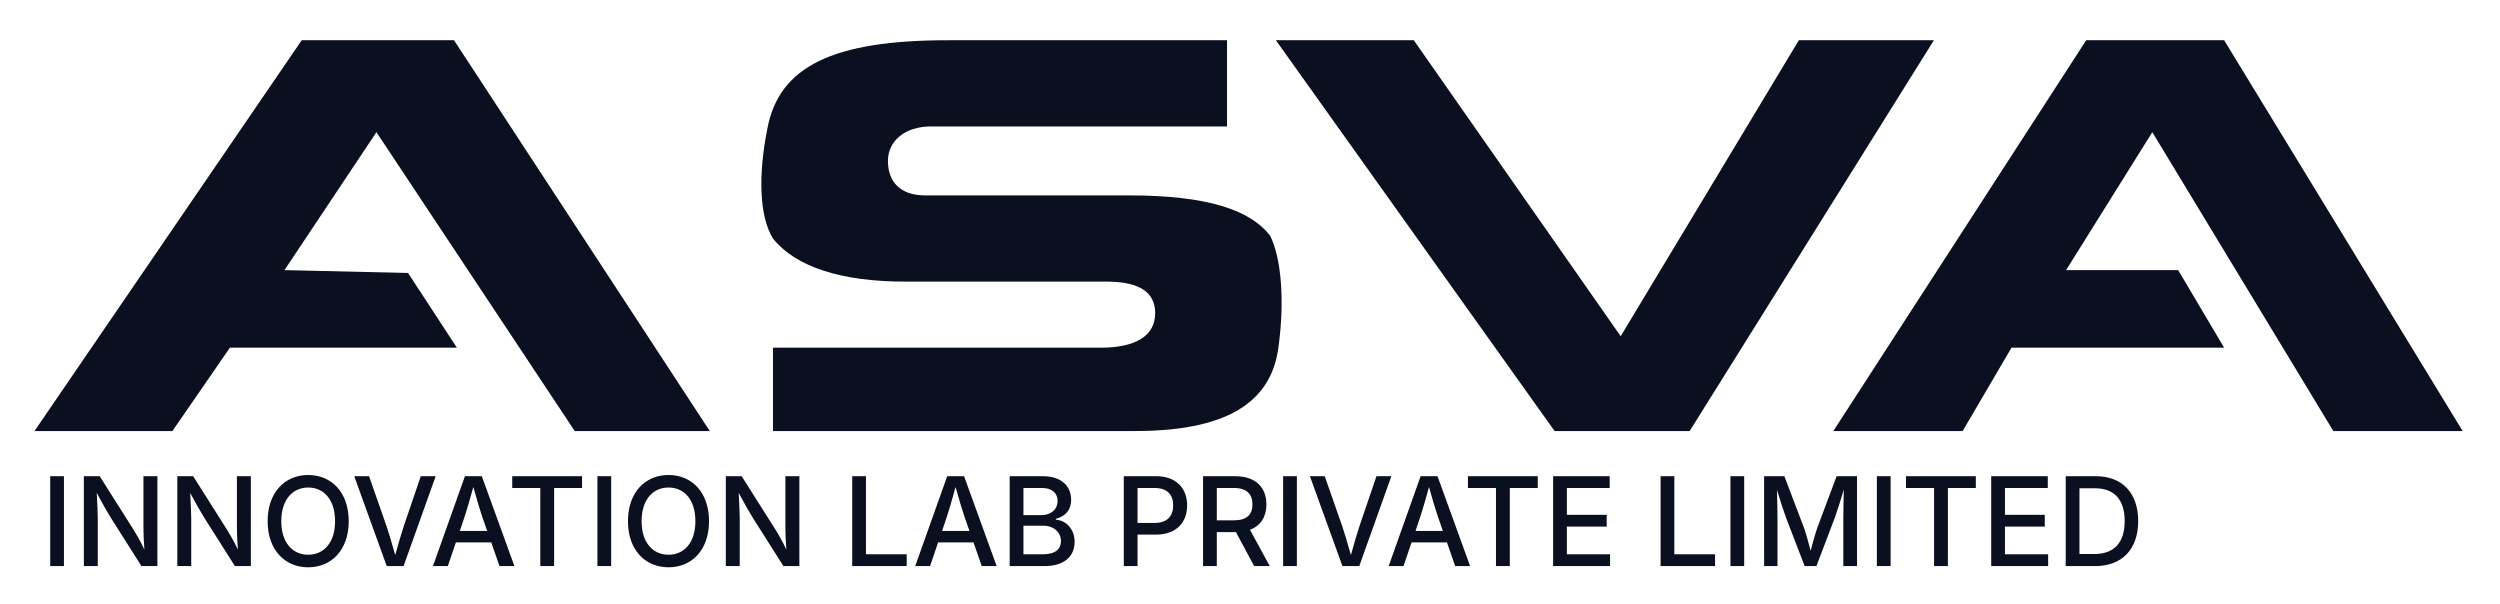
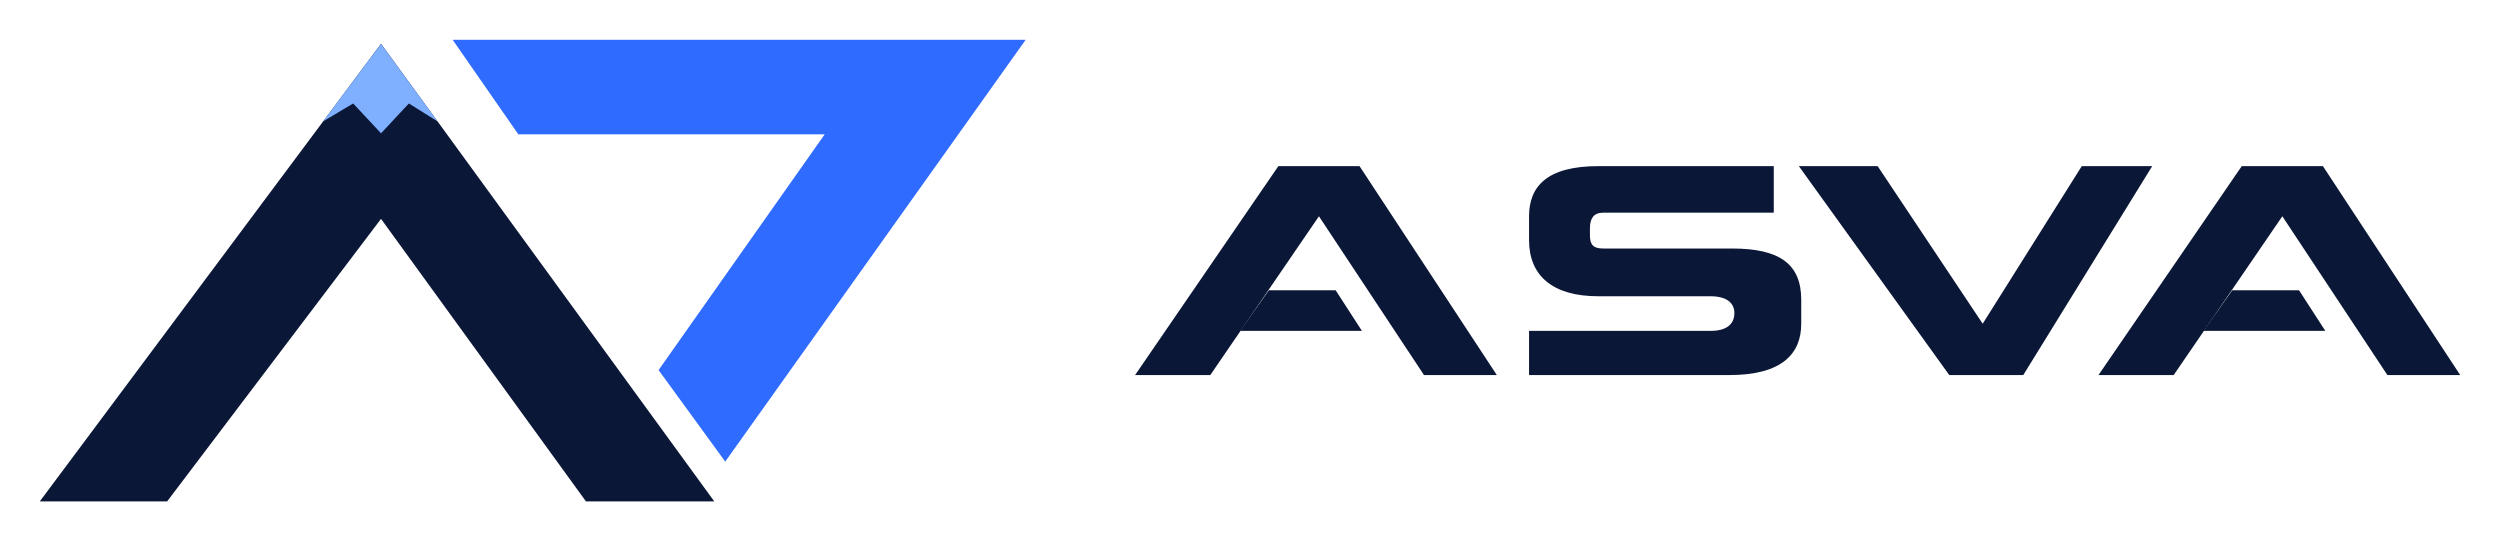
- <svg xmlns="http://www.w3.org/2000/svg" viewBox="205 365 870 210" role="img" aria-label="Asva Innovation Lab Private Limited">
-   <g fill="#0B1020">
-     <polygon points="217,515 310,379 363,379 452,515 405,515 336,411 304,459 347,460 364,486 285,486 265,515" />
-     <path d="M632,379 H535 C495,379 476,388 472,410 C469,425 469,440 474,448 C482,458 498,463 520,463 H590 C602,463 607,467 607,474 C607,482 600,486 588,486 H474 V515 H600 C635,515 648,503 650,485 C652,470 651,455 647,447 C640,438 625,433 598,433 H527 C518,433 514,428 514,421 C514,414 520,409 529,409 H632 Z" />
-     <polygon points="649,379 697,379 769,482 831,379 878,379 793,515 746,515" />
-     <polygon points="843,515 931,379 979,379 1062,515 1017,515 954,411 924,459 963,459 979,486 905,486 888,515" />
-     <text x="219" y="562" textLength="843" lengthAdjust="spacingAndGlyphs" font-family="Inter, Segoe UI, Arial, sans-serif" font-size="43" font-weight="500">INNOVATION LAB PRIVATE LIMITED</text>
+ <svg xmlns="http://www.w3.org/2000/svg" viewBox="239 208 2513 544">
+   <polygon fill="#0B1736" points="279,712 622,252 957,712 828,712 622,428 407,712" />
+   <polygon fill="#7FB0FF" points="622,252 678.8,330 650,312 622,342 594,312 563.8,330" />
+   <polygon fill="#2F6BFF" points="694,248 1270,248 968,672 901,580 1068,343 760,343" />
+   <g transform="translate(1380 375) scale(1.2) translate(-280 -488)">
+     <g fill="#0B1736">
+       <path d="M280 663 L400 488 L468 488 L583 663 L522 663 L434 530 L343 663 Z" />
+       <path d="M392 592 L448 592 L470 626 L368 626 Z" />
+       <path d="M815 488 H668 C625 488 610 505 610 530 V550 C610 580 630 597 668 597 H762 C776 597 782 603 782 611 C782 620 776 626 762 626 H610 V663 H778 C822 663 838 645 838 620 V600 C838 570 820 557 780 557 H672 C664 557 661 554 661 546 V540 C661 532 664 527 672 527 H815 Z" />
+       <path d="M836 488 L902 488 L990 620 L1073 488 L1132 488 L1024 663 L962 663 Z" />
+       <path transform="translate(807 0)" d="M280 663 L400 488 L468 488 L583 663 L522 663 L434 530 L343 663 Z" />
+       <path transform="translate(807 0)" d="M392 592 L448 592 L470 626 L368 626 Z" />
+     </g>
  </g>
</svg>
